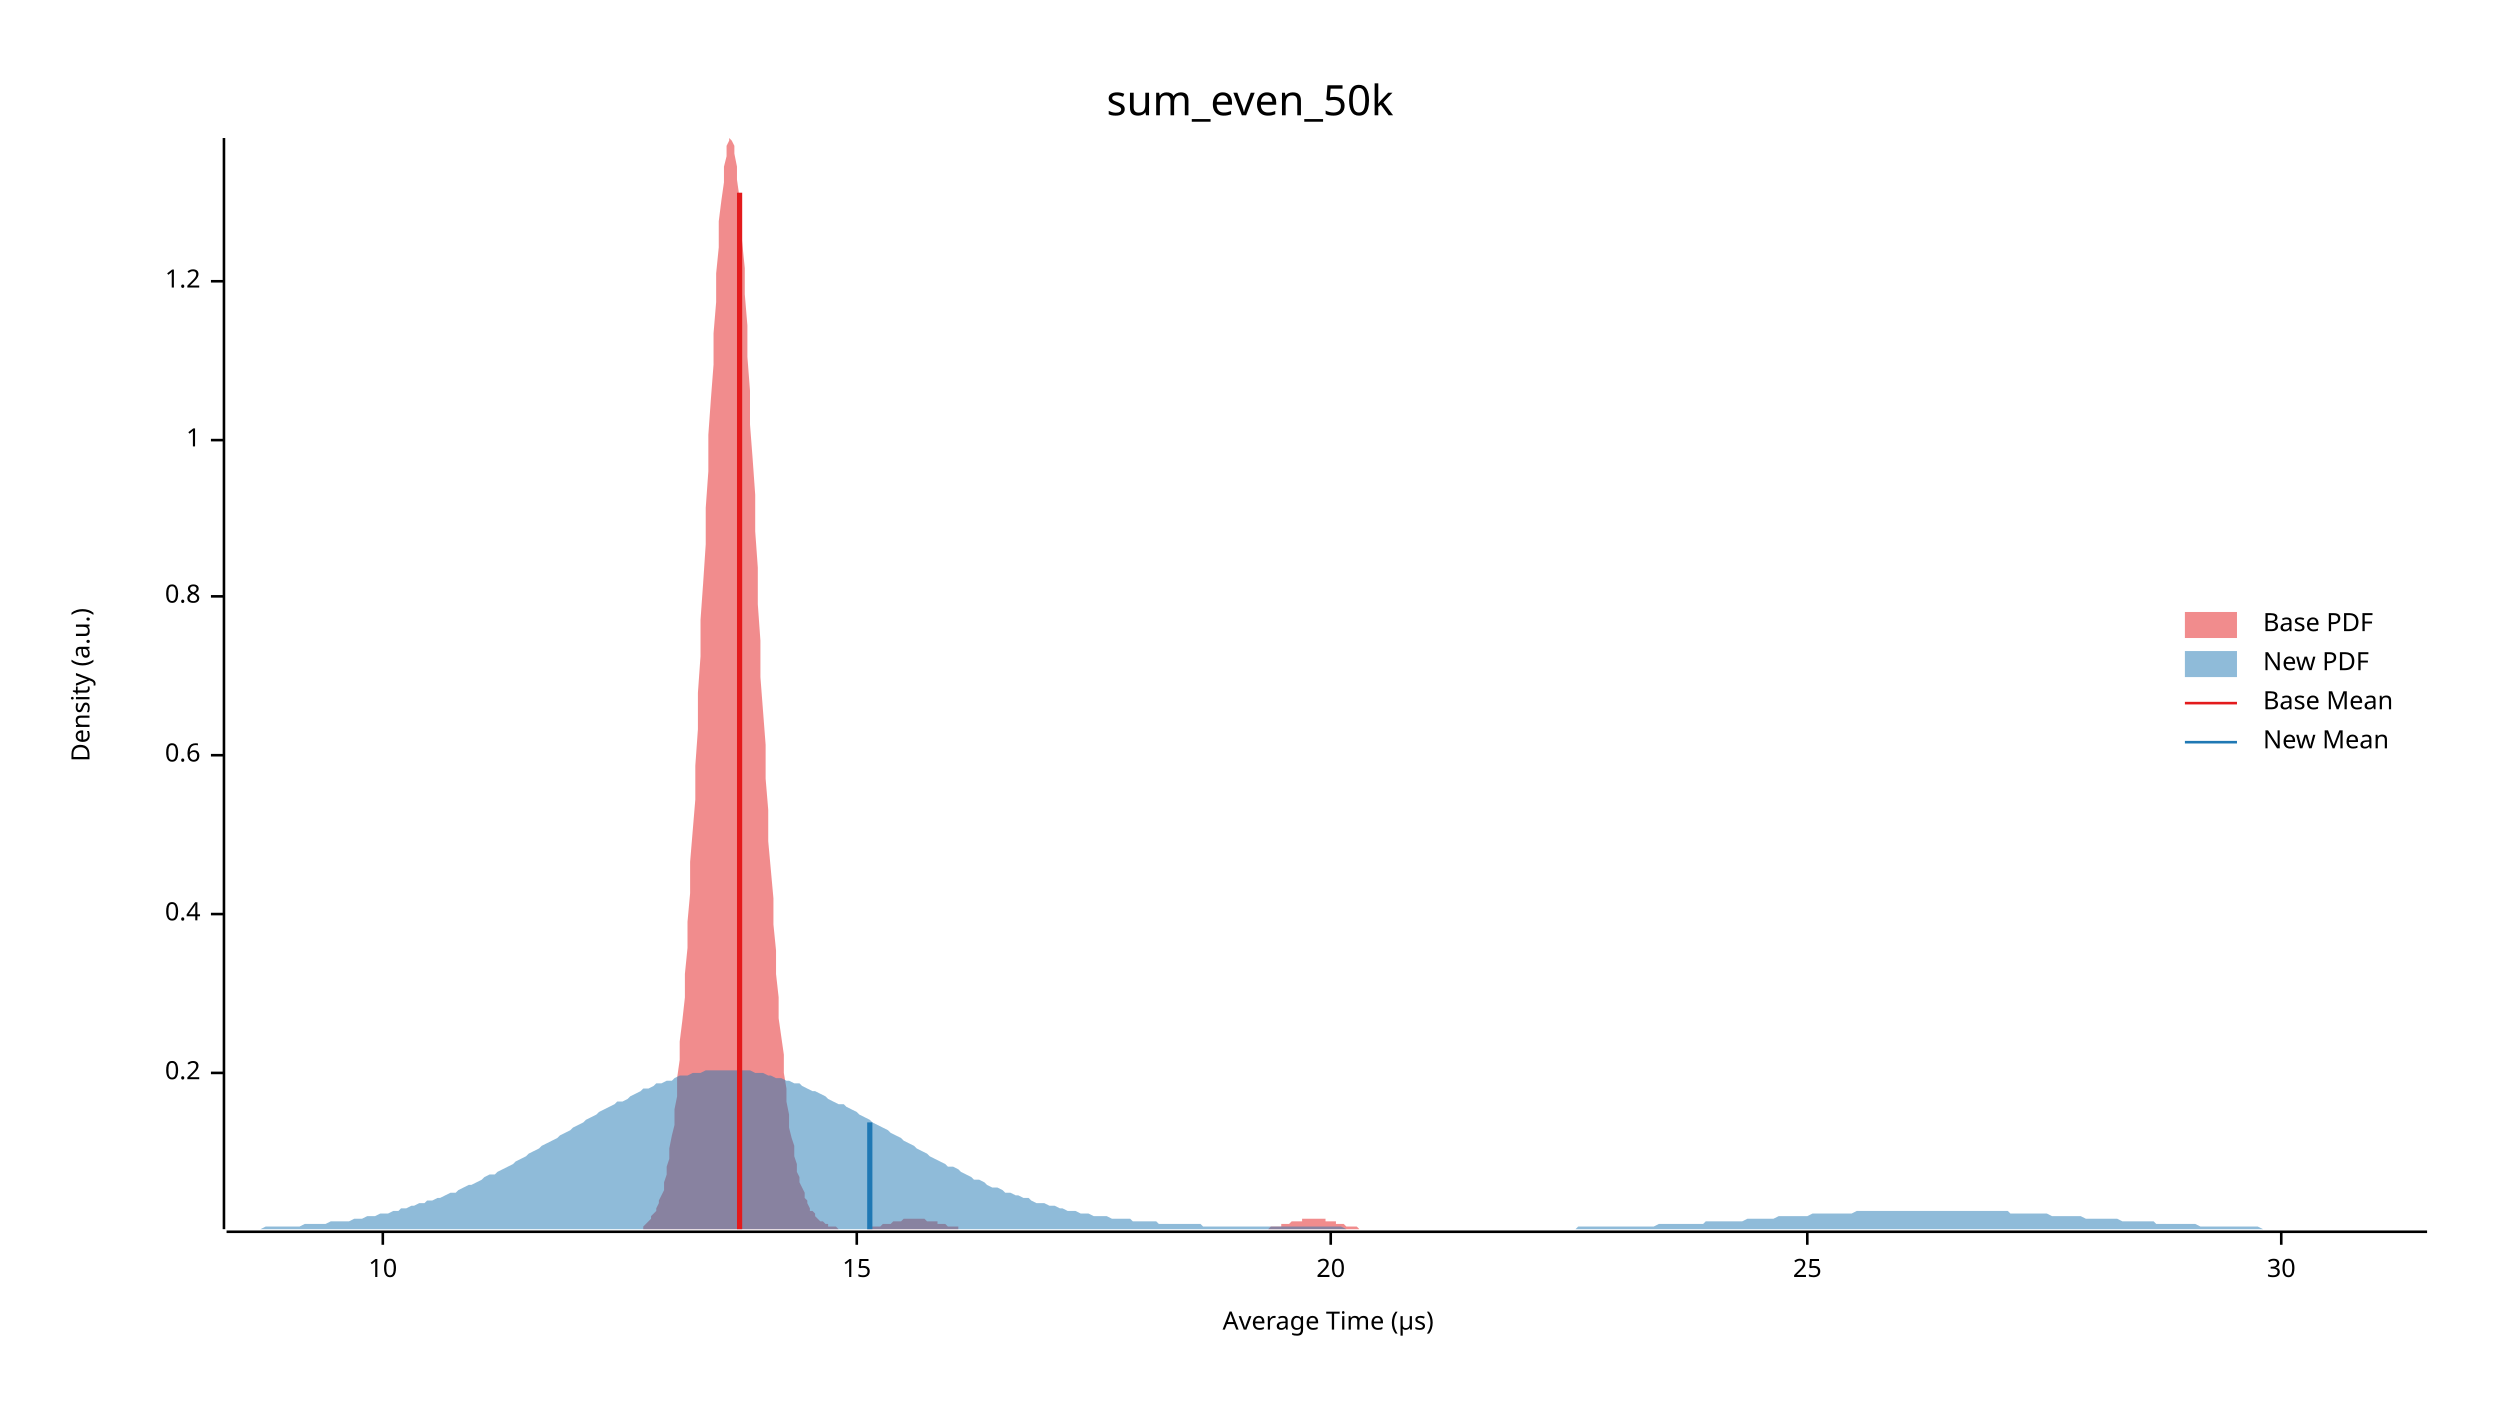
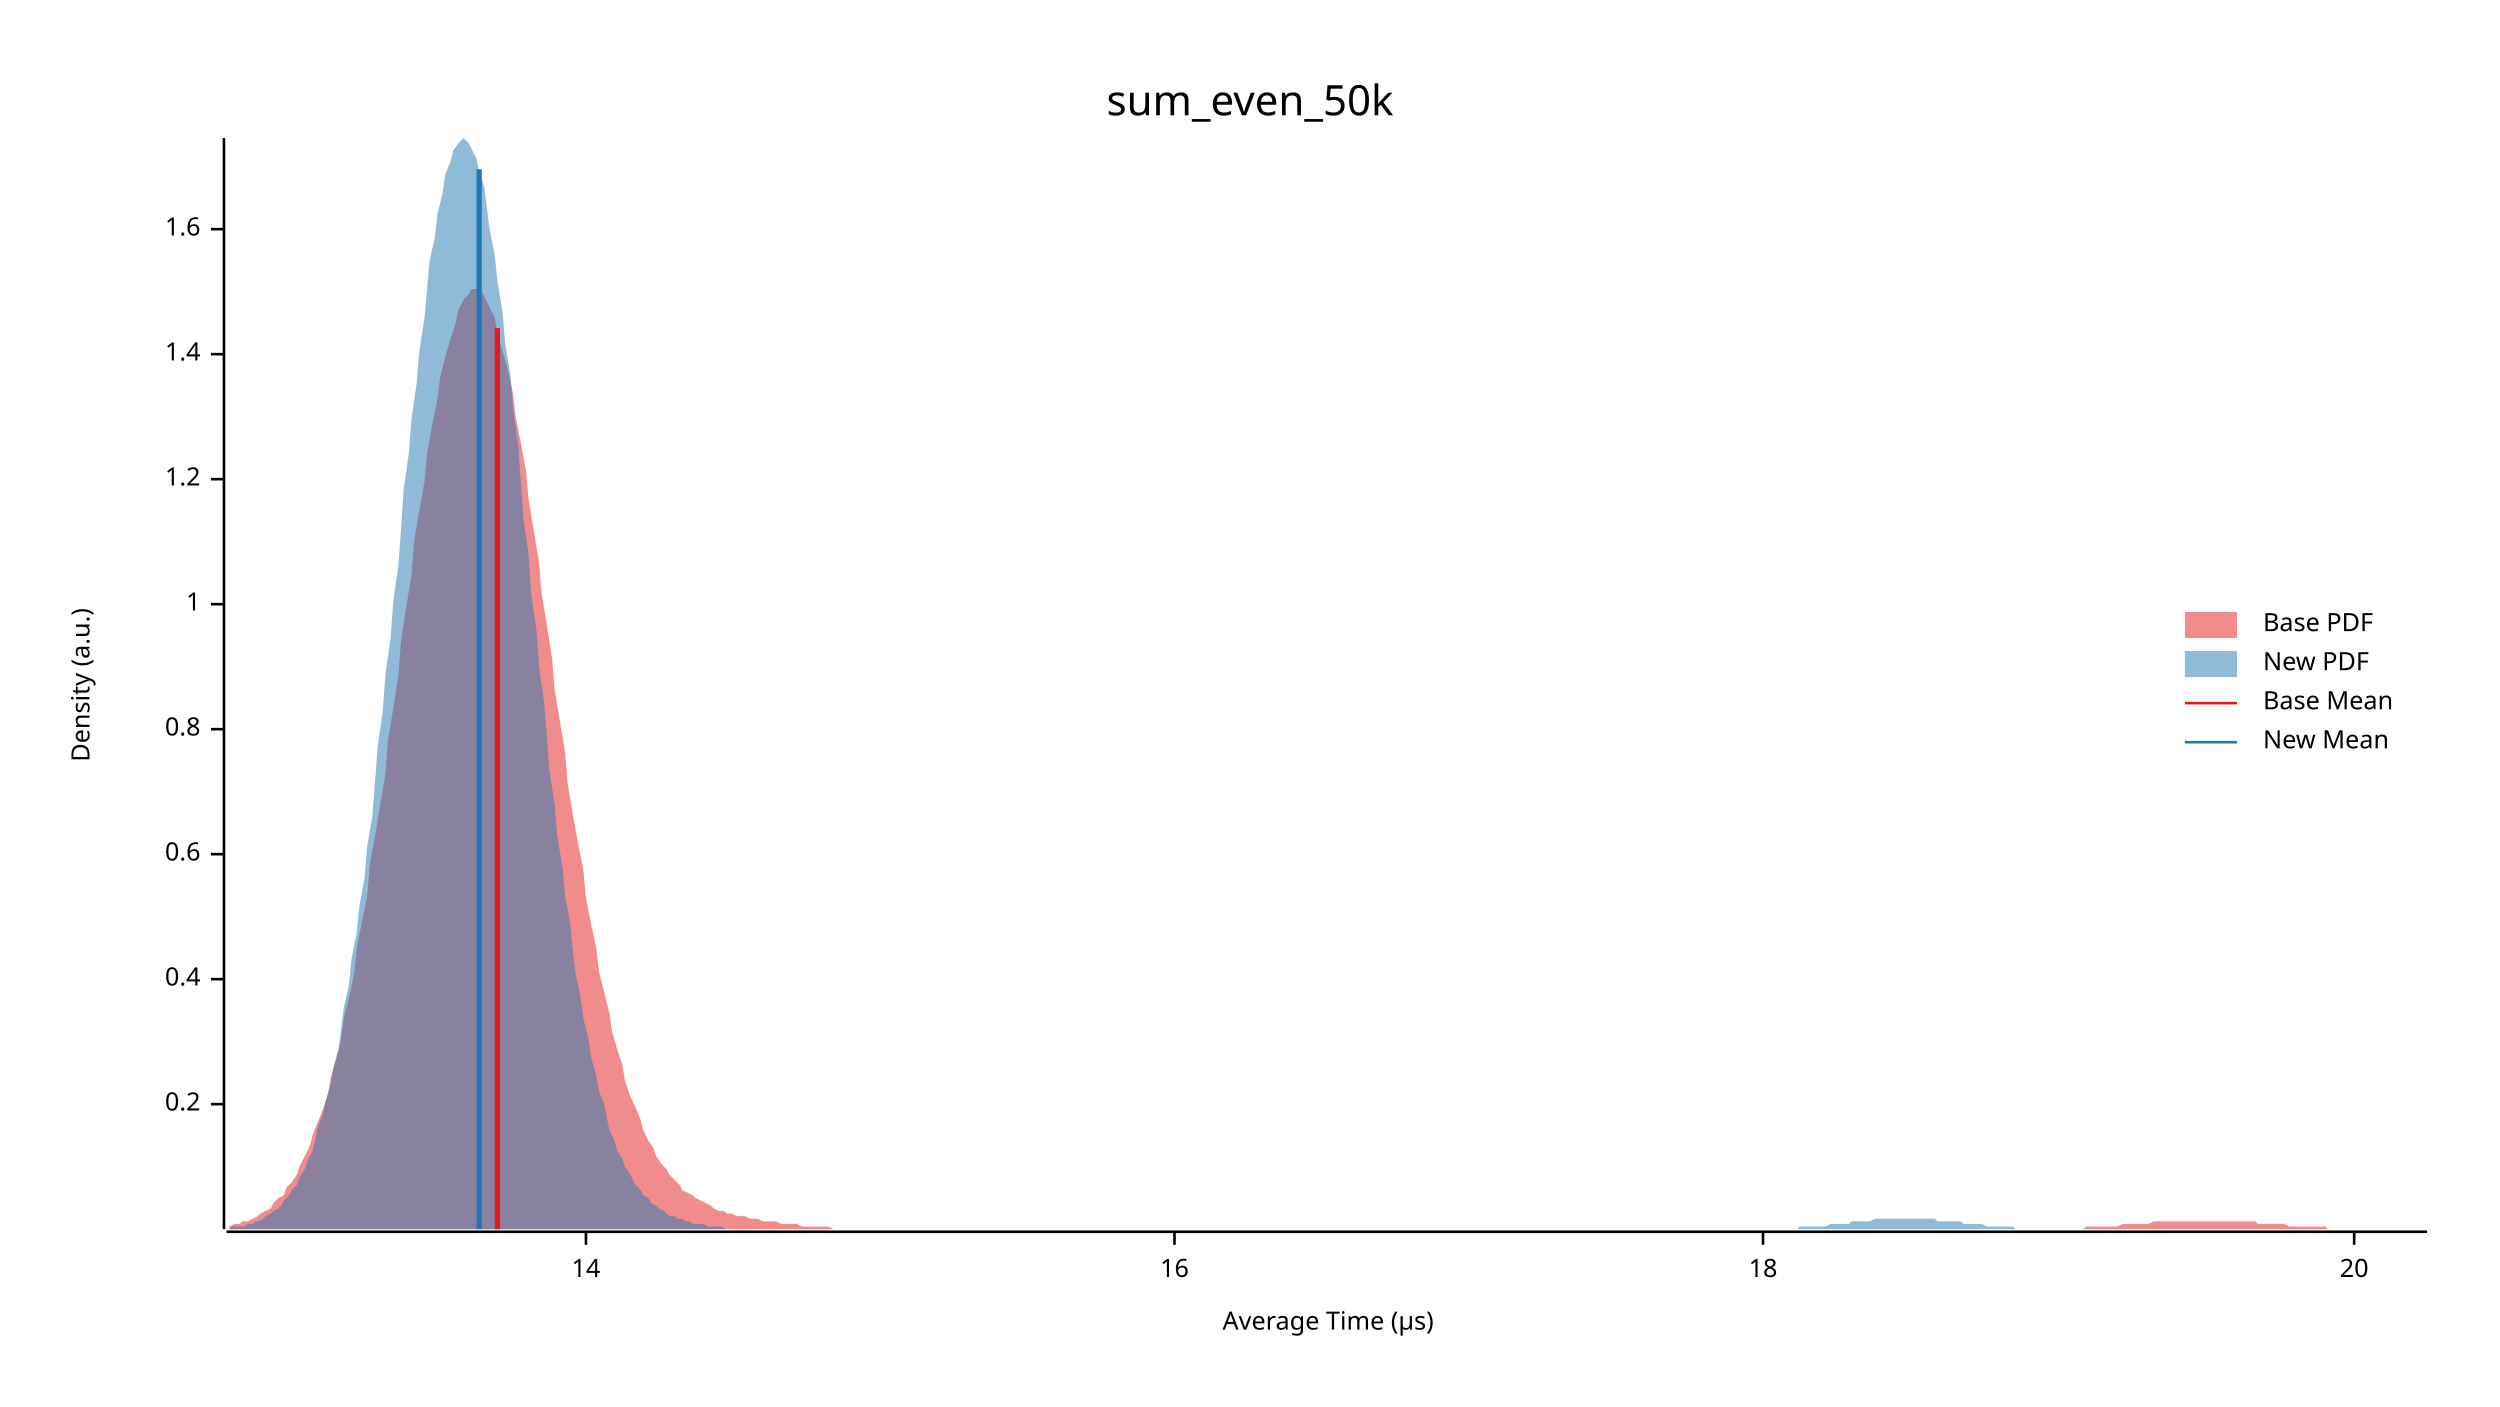
<svg xmlns="http://www.w3.org/2000/svg" width="960" height="540" viewBox="0 0 960 540">
  <text x="480" y="32" dy="0.76em" text-anchor="middle" font-family="sans-serif" font-size="16.129" opacity="1" fill="#000000">
sum_even_50k
</text>
  <text x="27" y="263" dy="0.76em" text-anchor="middle" font-family="sans-serif" font-size="9.677" opacity="1" fill="#000000" transform="rotate(270, 27, 263)">
Density (a.u.)
</text>
  <text x="510" y="513" dy="-0.5ex" text-anchor="middle" font-family="sans-serif" font-size="9.677" opacity="1" fill="#000000">
Average Time (µs)
</text>
  <polyline fill="none" opacity="1" stroke="#000000" stroke-width="1" points="86,53 86,472 " />
-   <text x="77" y="412" dy="0.5ex" text-anchor="end" font-family="sans-serif" font-size="9.677" opacity="1" fill="#000000">
+   <text x="77" y="424" dy="0.5ex" text-anchor="end" font-family="sans-serif" font-size="9.677" opacity="1" fill="#000000">
0.2
</text>
-   <polyline fill="none" opacity="1" stroke="#000000" stroke-width="1" points="81,412 86,412 " />
-   <text x="77" y="351" dy="0.5ex" text-anchor="end" font-family="sans-serif" font-size="9.677" opacity="1" fill="#000000">
+   <polyline fill="none" opacity="1" stroke="#000000" stroke-width="1" points="81,424 86,424 " />
+   <text x="77" y="376" dy="0.5ex" text-anchor="end" font-family="sans-serif" font-size="9.677" opacity="1" fill="#000000">
0.4
</text>
-   <polyline fill="none" opacity="1" stroke="#000000" stroke-width="1" points="81,351 86,351 " />
-   <text x="77" y="290" dy="0.5ex" text-anchor="end" font-family="sans-serif" font-size="9.677" opacity="1" fill="#000000">
+   <polyline fill="none" opacity="1" stroke="#000000" stroke-width="1" points="81,376 86,376 " />
+   <text x="77" y="328" dy="0.5ex" text-anchor="end" font-family="sans-serif" font-size="9.677" opacity="1" fill="#000000">
0.6
</text>
-   <polyline fill="none" opacity="1" stroke="#000000" stroke-width="1" points="81,290 86,290 " />
-   <text x="77" y="229" dy="0.5ex" text-anchor="end" font-family="sans-serif" font-size="9.677" opacity="1" fill="#000000">
+   <polyline fill="none" opacity="1" stroke="#000000" stroke-width="1" points="81,328 86,328 " />
+   <text x="77" y="280" dy="0.5ex" text-anchor="end" font-family="sans-serif" font-size="9.677" opacity="1" fill="#000000">
0.8
</text>
-   <polyline fill="none" opacity="1" stroke="#000000" stroke-width="1" points="81,229 86,229 " />
-   <text x="77" y="169" dy="0.5ex" text-anchor="end" font-family="sans-serif" font-size="9.677" opacity="1" fill="#000000">
+   <polyline fill="none" opacity="1" stroke="#000000" stroke-width="1" points="81,280 86,280 " />
+   <text x="77" y="232" dy="0.5ex" text-anchor="end" font-family="sans-serif" font-size="9.677" opacity="1" fill="#000000">
1
</text>
-   <polyline fill="none" opacity="1" stroke="#000000" stroke-width="1" points="81,169 86,169 " />
-   <text x="77" y="108" dy="0.5ex" text-anchor="end" font-family="sans-serif" font-size="9.677" opacity="1" fill="#000000">
+   <polyline fill="none" opacity="1" stroke="#000000" stroke-width="1" points="81,232 86,232 " />
+   <text x="77" y="184" dy="0.5ex" text-anchor="end" font-family="sans-serif" font-size="9.677" opacity="1" fill="#000000">
1.2
</text>
-   <polyline fill="none" opacity="1" stroke="#000000" stroke-width="1" points="81,108 86,108 " />
+   <polyline fill="none" opacity="1" stroke="#000000" stroke-width="1" points="81,184 86,184 " />
+   <text x="77" y="136" dy="0.5ex" text-anchor="end" font-family="sans-serif" font-size="9.677" opacity="1" fill="#000000">
+ 1.4
+ </text>
+   <polyline fill="none" opacity="1" stroke="#000000" stroke-width="1" points="81,136 86,136 " />
+   <text x="77" y="88" dy="0.5ex" text-anchor="end" font-family="sans-serif" font-size="9.677" opacity="1" fill="#000000">
+ 1.6
+ </text>
+   <polyline fill="none" opacity="1" stroke="#000000" stroke-width="1" points="81,88 86,88 " />
  <polyline fill="none" opacity="1" stroke="#000000" stroke-width="1" points="87,473 932,473 " />
-   <text x="147" y="483" dy="0.76em" text-anchor="middle" font-family="sans-serif" font-size="9.677" opacity="1" fill="#000000">
- 10
+   <text x="225" y="483" dy="0.76em" text-anchor="middle" font-family="sans-serif" font-size="9.677" opacity="1" fill="#000000">
+ 14
</text>
-   <polyline fill="none" opacity="1" stroke="#000000" stroke-width="1" points="147,473 147,478 " />
-   <text x="329" y="483" dy="0.76em" text-anchor="middle" font-family="sans-serif" font-size="9.677" opacity="1" fill="#000000">
- 15
+   <polyline fill="none" opacity="1" stroke="#000000" stroke-width="1" points="225,473 225,478 " />
+   <text x="451" y="483" dy="0.76em" text-anchor="middle" font-family="sans-serif" font-size="9.677" opacity="1" fill="#000000">
+ 16
</text>
-   <polyline fill="none" opacity="1" stroke="#000000" stroke-width="1" points="329,473 329,478 " />
-   <text x="511" y="483" dy="0.76em" text-anchor="middle" font-family="sans-serif" font-size="9.677" opacity="1" fill="#000000">
+   <polyline fill="none" opacity="1" stroke="#000000" stroke-width="1" points="451,473 451,478 " />
+   <text x="677" y="483" dy="0.76em" text-anchor="middle" font-family="sans-serif" font-size="9.677" opacity="1" fill="#000000">
+ 18
+ </text>
+   <polyline fill="none" opacity="1" stroke="#000000" stroke-width="1" points="677,473 677,478 " />
+   <text x="904" y="483" dy="0.76em" text-anchor="middle" font-family="sans-serif" font-size="9.677" opacity="1" fill="#000000">
20
</text>
-   <polyline fill="none" opacity="1" stroke="#000000" stroke-width="1" points="511,473 511,478 " />
-   <text x="694" y="483" dy="0.76em" text-anchor="middle" font-family="sans-serif" font-size="9.677" opacity="1" fill="#000000">
- 25
- </text>
-   <polyline fill="none" opacity="1" stroke="#000000" stroke-width="1" points="694,473 694,478 " />
-   <text x="876" y="483" dy="0.76em" text-anchor="middle" font-family="sans-serif" font-size="9.677" opacity="1" fill="#000000">
- 30
- </text>
-   <polyline fill="none" opacity="1" stroke="#000000" stroke-width="1" points="876,473 876,478 " />
-   <polygon opacity="0.5" fill="#E31A1C" points="247,471 248,470 248,470 249,469 249,469 250,468 250,467 251,466 252,465 252,464 253,462 253,461 254,459 255,457 255,454 256,451 256,448 257,445 257,441 258,436 259,432 259,426 260,421 260,414 261,407 261,400 262,392 263,383 263,374 264,364 264,354 265,343 265,331 266,319 267,307 267,294 268,280 268,266 269,252 269,238 270,224 271,209 271,195 272,181 272,167 273,153 274,140 274,128 275,116 275,105 276,95 276,85 277,77 278,70 278,64 279,60 279,56 280,54 280,53 281,54 282,56 282,59 283,64 283,69 284,76 284,84 285,93 286,103 286,113 287,125 287,137 288,150 288,163 289,176 290,190 290,204 291,218 291,232 292,246 292,260 293,273 294,286 294,299 295,311 295,323 296,334 297,345 297,355 298,365 298,374 299,383 299,391 300,398 301,405 301,412 302,418 302,423 303,428 303,433 304,437 305,440 305,444 306,447 306,450 307,452 307,454 308,456 309,458 309,460 310,461 310,462 311,464 311,465 312,465 313,466 313,467 314,468 314,468 315,469 316,469 316,469 317,470 317,470 318,470 318,471 319,471 320,471 320,471 321,471 321,471 322,472 322,472 323,472 324,472 324,472 325,472 325,472 326,472 326,472 327,472 328,472 328,472 329,472 329,472 330,472 330,472 331,472 332,472 332,472 333,472 333,472 334,471 335,471 335,471 336,471 336,471 337,471 337,471 338,471 339,470 339,470 340,470 340,470 341,470 341,470 342,470 343,469 343,469 344,469 344,469 345,469 345,469 346,469 347,468 347,468 348,468 348,468 349,468 349,468 350,468 351,468 351,468 352,468 352,468 353,468 353,468 354,468 355,468 355,468 356,469 356,469 357,469 358,469 358,469 359,469 359,469 360,469 360,470 361,470 362,470 362,470 363,470 363,470 364,471 364,471 365,471 366,471 366,471 367,471 367,471 368,471 368,472 369,472 370,472 370,472 371,472 371,472 372,472 372,472 373,472 374,472 374,472 375,472 375,472 376,472 377,472 377,472 378,472 378,472 379,472 379,472 380,472 381,472 381,472 382,472 382,472 383,472 383,472 384,472 385,472 385,472 386,472 386,472 387,472 387,472 388,472 389,472 389,472 390,472 390,472 391,472 391,472 392,472 393,472 393,472 394,472 394,472 395,472 395,472 396,472 397,472 397,472 398,472 398,472 399,472 400,472 400,472 401,472 401,472 402,472 402,472 403,472 404,472 404,472 405,472 405,472 406,472 406,472 407,472 408,472 408,472 409,472 409,472 410,472 410,472 411,472 412,472 412,472 413,472 413,472 414,472 414,472 415,472 416,472 416,472 417,472 417,472 418,472 419,472 419,472 420,472 420,472 421,472 421,472 422,472 423,472 423,472 424,472 424,472 425,472 425,472 426,472 427,472 427,472 428,472 428,472 429,472 429,472 430,472 431,472 431,472 432,472 432,472 433,472 433,472 434,472 435,472 435,472 436,472 436,472 437,472 438,472 438,472 439,472 439,472 440,472 440,472 441,472 442,472 442,472 443,472 443,472 444,472 444,472 445,472 446,472 446,472 447,472 447,472 448,472 448,472 449,472 450,472 450,472 451,472 451,472 452,472 452,472 453,472 454,472 454,472 455,472 455,472 456,472 456,472 457,472 458,472 458,472 459,472 459,472 460,472 461,472 461,472 462,472 462,472 463,472 463,472 464,472 465,472 465,472 466,472 466,472 467,472 467,472 468,472 469,472 469,472 470,472 470,472 471,472 471,472 472,472 473,472 473,472 474,472 474,472 475,472 475,472 476,472 477,472 477,472 478,472 478,472 479,472 480,472 480,472 481,472 481,472 482,472 482,472 483,472 484,472 484,472 485,472 485,472 486,472 486,472 487,472 488,471 488,471 489,471 489,471 490,471 490,471 491,471 492,471 492,470 493,470 493,470 494,470 494,470 495,470 496,469 496,469 497,469 497,469 498,469 499,469 499,469 500,469 500,468 501,468 501,468 502,468 503,468 503,468 504,468 504,468 505,468 505,468 506,468 507,468 507,468 508,468 508,468 509,468 509,469 510,469 511,469 511,469 512,469 512,469 513,469 513,470 514,470 515,470 515,470 516,470 516,470 517,471 517,471 518,471 519,471 519,471 520,471 520,471 521,471 522,472 522,472 523,472 523,472 524,472 524,472 525,472 526,472 526,472 527,472 527,472 528,472 528,472 529,472 530,472 530,472 531,472 531,472 532,472 532,472 533,472 534,472 534,472 534,472 247,472 " />
-   <polygon opacity="0.5" fill="#1F78B4" points="87,472 88,472 90,472 92,472 93,472 95,472 97,472 98,472 100,472 102,471 103,471 105,471 107,471 109,471 110,471 112,471 114,471 115,471 117,470 119,470 120,470 122,470 124,470 125,470 127,469 129,469 131,469 132,469 134,469 136,468 137,468 139,468 141,467 142,467 144,467 146,466 147,466 149,466 151,465 153,465 154,464 156,464 158,463 159,463 161,462 163,462 164,461 166,461 168,460 169,460 171,459 173,458 175,458 176,457 178,456 180,455 181,455 183,454 185,453 186,452 188,451 190,451 191,450 193,449 195,448 197,447 198,446 200,445 202,444 203,443 205,442 207,441 208,440 210,439 212,438 214,437 215,436 217,435 219,434 220,433 222,432 224,431 225,430 227,429 229,428 230,427 232,426 234,425 236,424 237,423 239,423 241,422 242,421 244,420 246,419 247,418 249,418 251,417 252,416 254,416 256,415 258,415 259,414 261,413 263,413 264,413 266,412 268,412 269,412 271,411 273,411 274,411 276,411 278,411 280,411 281,411 283,411 285,411 286,411 288,411 290,412 291,412 293,412 295,413 296,413 298,414 300,414 302,415 303,415 305,416 307,416 308,417 310,418 312,419 313,419 315,420 317,421 318,422 320,423 322,424 324,424 325,425 327,426 329,427 330,428 332,429 334,430 335,431 337,432 339,433 341,434 342,435 344,436 346,437 347,438 349,439 351,440 352,441 354,442 356,443 357,444 359,445 361,446 363,447 364,448 366,448 368,449 369,450 371,451 373,452 374,453 376,453 378,454 379,455 381,456 383,456 385,457 386,458 388,458 390,459 391,459 393,460 395,460 396,461 398,462 400,462 401,462 403,463 405,463 407,464 408,464 410,465 412,465 413,465 415,466 417,466 418,466 420,467 422,467 423,467 425,467 427,468 429,468 430,468 432,468 434,468 435,469 437,469 439,469 440,469 442,469 444,469 445,470 447,470 449,470 451,470 452,470 454,470 456,470 457,470 459,470 461,470 462,471 464,471 466,471 468,471 469,471 471,471 473,471 474,471 476,471 478,471 479,471 481,471 483,471 484,471 486,471 488,471 490,471 491,471 493,471 495,471 496,471 498,471 500,471 501,471 503,471 505,471 506,471 508,471 510,471 512,471 513,471 515,471 517,472 518,472 520,472 522,472 523,472 525,472 527,472 528,472 530,472 532,472 534,472 535,472 537,472 539,472 540,472 542,472 544,472 545,472 547,472 549,472 550,472 552,472 554,472 556,472 557,472 559,472 561,472 562,472 564,472 566,472 567,472 569,472 571,472 573,472 574,472 576,472 578,472 579,472 581,472 583,472 584,472 586,472 588,472 589,472 591,472 593,472 595,472 596,472 598,472 600,472 601,472 603,472 605,472 606,471 608,471 610,471 611,471 613,471 615,471 617,471 618,471 620,471 622,471 623,471 625,471 627,471 628,471 630,471 632,471 633,471 635,471 637,470 639,470 640,470 642,470 644,470 645,470 647,470 649,470 650,470 652,470 654,470 655,469 657,469 659,469 661,469 662,469 664,469 666,469 667,469 669,469 671,468 672,468 674,468 676,468 677,468 679,468 681,468 683,467 684,467 686,467 688,467 689,467 691,467 693,467 694,467 696,466 698,466 700,466 701,466 703,466 705,466 706,466 708,466 710,466 711,466 713,465 715,465 716,465 718,465 720,465 722,465 723,465 725,465 727,465 728,465 730,465 732,465 733,465 735,465 737,465 738,465 740,465 742,465 744,465 745,465 747,465 749,465 750,465 752,465 754,465 755,465 757,465 759,465 760,465 762,465 764,465 766,465 767,465 769,465 771,465 772,466 774,466 776,466 777,466 779,466 781,466 782,466 784,466 786,466 788,467 789,467 791,467 793,467 794,467 796,467 798,467 799,467 801,468 803,468 804,468 806,468 808,468 810,468 811,468 813,468 815,469 816,469 818,469 820,469 821,469 823,469 825,469 827,469 828,470 830,470 832,470 833,470 835,470 837,470 838,470 840,470 842,470 843,470 845,471 847,471 849,471 850,471 852,471 854,471 855,471 857,471 859,471 860,471 862,471 864,471 865,471 867,471 869,472 871,472 872,472 874,472 876,472 877,472 879,472 881,472 882,472 884,472 886,472 887,472 889,472 891,472 893,472 894,472 896,472 898,472 899,472 901,472 903,472 904,472 906,472 908,472 909,472 911,472 913,472 915,472 916,472 918,472 920,472 921,472 923,472 925,472 926,472 928,472 930,472 932,472 932,472 87,472 " />
-   <polyline fill="none" opacity="1" stroke="#E31A1C" stroke-width="2" points="284,472 284,74 " />
-   <polyline fill="none" opacity="1" stroke="#1F78B4" stroke-width="2" points="334,472 334,431 " />
+   <polyline fill="none" opacity="1" stroke="#000000" stroke-width="1" points="904,473 904,478 " />
+   <polygon opacity="0.5" fill="#E31A1C" points="88,471 90,470 92,470 93,469 95,469 97,468 99,467 100,466 102,465 104,464 105,462 107,460 109,459 110,456 112,454 114,451 115,448 117,444 119,440 120,436 122,431 124,426 126,420 127,414 129,407 131,399 132,391 134,383 136,374 137,364 139,354 141,344 142,332 144,321 146,309 148,297 149,284 151,272 153,259 154,246 156,233 158,221 159,208 161,196 163,185 164,174 166,163 168,153 169,145 171,137 173,130 175,124 176,119 178,115 180,113 181,111 183,111 185,112 186,114 188,118 190,122 191,128 193,135 195,142 197,151 198,160 200,170 202,181 203,192 205,204 207,216 208,228 210,240 212,253 213,265 215,277 217,289 218,301 220,313 222,324 224,334 225,345 227,355 229,364 230,373 232,381 234,389 235,396 237,403 239,409 240,415 242,421 244,425 246,430 247,434 249,438 251,441 252,444 254,447 256,449 257,451 259,453 261,455 262,457 264,458 266,459 267,460 269,461 271,462 273,463 274,464 276,465 278,465 279,466 281,466 283,467 284,467 286,467 288,468 289,468 291,468 293,469 295,469 296,469 298,469 300,470 301,470 303,470 305,470 306,470 308,471 310,471 311,471 313,471 315,471 316,471 318,471 320,472 322,472 323,472 325,472 327,472 328,472 330,472 332,472 333,472 335,472 337,472 338,472 340,472 342,472 344,472 345,472 347,472 349,472 350,472 352,472 354,472 355,472 357,472 359,472 360,472 362,472 364,472 365,472 367,472 369,472 371,472 372,472 374,472 376,472 377,472 379,472 381,472 382,472 384,472 386,472 387,472 389,472 391,472 393,472 394,472 396,472 398,472 399,472 401,472 403,472 404,472 406,472 408,472 409,472 411,472 413,472 414,472 416,472 418,472 420,472 421,472 423,472 425,472 426,472 428,472 430,472 431,472 433,472 435,472 436,472 438,472 440,472 442,472 443,472 445,472 447,472 448,472 450,472 452,472 453,472 455,472 457,472 458,472 460,472 462,472 463,472 465,472 467,472 469,472 470,472 472,472 474,472 475,472 477,472 479,472 480,472 482,472 484,472 485,472 487,472 489,472 491,472 492,472 494,472 496,472 497,472 499,472 501,472 502,472 504,472 506,472 507,472 509,472 511,472 512,472 514,472 516,472 518,472 519,472 521,472 523,472 524,472 526,472 528,472 529,472 531,472 533,472 534,472 536,472 538,472 540,472 541,472 543,472 545,472 546,472 548,472 550,472 551,472 553,472 555,472 556,472 558,472 560,472 561,472 563,472 565,472 567,472 568,472 570,472 572,472 573,472 575,472 577,472 578,472 580,472 582,472 583,472 585,472 587,472 589,472 590,472 592,472 594,472 595,472 597,472 599,472 600,472 602,472 604,472 605,472 607,472 609,472 610,472 612,472 614,472 616,472 617,472 619,472 621,472 622,472 624,472 626,472 627,472 629,472 631,472 632,472 634,472 636,472 638,472 639,472 641,472 643,472 644,472 646,472 648,472 649,472 651,472 653,472 654,472 656,472 658,472 659,472 661,472 663,472 665,472 666,472 668,472 670,472 671,472 673,472 675,472 676,472 678,472 680,472 681,472 683,472 685,472 687,472 688,472 690,472 692,472 693,472 695,472 697,472 698,472 700,472 702,472 703,472 705,472 707,472 708,472 710,472 712,472 714,472 715,472 717,472 719,472 720,472 722,472 724,472 725,472 727,472 729,472 730,472 732,472 734,472 736,472 737,472 739,472 741,472 742,472 744,472 746,472 747,472 749,472 751,472 752,472 754,472 756,472 757,472 759,472 761,472 763,472 764,472 766,472 768,472 769,472 771,472 773,472 774,472 776,472 778,472 779,472 781,472 783,472 785,472 786,472 788,472 790,472 791,472 793,472 795,472 796,472 798,472 800,472 801,471 803,471 805,471 806,471 808,471 810,471 812,471 813,471 815,470 817,470 818,470 820,470 822,470 823,470 825,470 827,469 828,469 830,469 832,469 834,469 835,469 837,469 839,469 840,469 842,469 844,469 845,469 847,469 849,469 850,469 852,469 854,469 855,469 857,469 859,469 861,469 862,469 864,469 866,469 867,470 869,470 871,470 872,470 874,470 876,470 877,470 879,471 881,471 883,471 884,471 886,471 888,471 889,471 891,471 893,471 894,472 896,472 898,472 899,472 901,472 903,472 904,472 906,472 908,472 910,472 911,472 913,472 915,472 916,472 918,472 920,472 921,472 923,472 925,472 926,472 928,472 930,472 932,472 932,472 88,472 " />
+   <polygon opacity="0.5" fill="#1F78B4" points="87,472 88,472 89,471 91,471 92,471 94,471 95,470 97,470 98,469 99,469 101,468 102,467 104,466 105,465 107,464 108,463 109,461 111,459 112,457 114,455 115,452 117,449 118,446 120,442 121,438 122,433 124,428 125,423 127,416 128,410 130,403 131,395 132,387 134,378 135,368 137,358 138,348 140,337 141,325 143,313 144,300 145,287 147,273 148,259 150,245 151,231 153,217 154,203 155,188 157,174 158,161 160,147 161,135 163,122 164,111 165,100 167,91 168,82 170,74 171,67 173,62 174,58 176,55 177,54 178,53 180,55 181,57 183,61 184,66 186,72 187,80 188,88 190,98 191,108 193,120 194,132 196,144 197,157 199,171 200,185 201,199 203,213 204,228 206,242 207,256 209,270 210,283 211,296 213,309 214,321 216,333 217,344 219,355 220,365 221,374 223,383 224,391 226,399 227,406 229,413 230,419 232,424 233,429 234,434 236,438 237,442 239,445 240,448 242,451 243,453 244,455 246,457 247,459 249,460 250,462 252,463 253,464 255,465 256,466 257,467 259,467 260,468 262,468 263,469 265,469 266,470 267,470 269,470 270,470 272,471 273,471 275,471 276,471 277,471 279,472 280,472 282,472 283,472 285,472 286,472 288,472 289,472 290,472 292,472 293,472 295,472 296,472 298,472 299,472 300,472 302,472 303,472 305,472 306,472 308,472 309,472 311,472 312,472 313,472 315,472 316,472 318,472 319,472 321,472 322,472 323,472 325,472 326,472 328,472 329,472 331,472 332,472 333,472 335,472 336,472 338,472 339,472 341,472 342,472 344,472 345,472 346,472 348,472 349,472 351,472 352,472 354,472 355,472 356,472 358,472 359,472 361,472 362,472 364,472 365,472 367,472 368,472 369,472 371,472 372,472 374,472 375,472 377,472 378,472 379,472 381,472 382,472 384,472 385,472 387,472 388,472 390,472 391,472 392,472 394,472 395,472 397,472 398,472 400,472 401,472 402,472 404,472 405,472 407,472 408,472 410,472 411,472 412,472 414,472 415,472 417,472 418,472 420,472 421,472 423,472 424,472 425,472 427,472 428,472 430,472 431,472 433,472 434,472 435,472 437,472 438,472 440,472 441,472 443,472 444,472 446,472 447,472 448,472 450,472 451,472 453,472 454,472 456,472 457,472 458,472 460,472 461,472 463,472 464,472 466,472 467,472 468,472 470,472 471,472 473,472 474,472 476,472 477,472 479,472 480,472 481,472 483,472 484,472 486,472 487,472 489,472 490,472 491,472 493,472 494,472 496,472 497,472 499,472 500,472 502,472 503,472 504,472 506,472 507,472 509,472 510,472 512,472 513,472 514,472 516,472 517,472 519,472 520,472 522,472 523,472 524,472 526,472 527,472 529,472 530,472 532,472 533,472 535,472 536,472 537,472 539,472 540,472 542,472 543,472 545,472 546,472 547,472 549,472 550,472 552,472 553,472 555,472 556,472 558,472 559,472 560,472 562,472 563,472 565,472 566,472 568,472 569,472 570,472 572,472 573,472 575,472 576,472 578,472 579,472 580,472 582,472 583,472 585,472 586,472 588,472 589,472 591,472 592,472 593,472 595,472 596,472 598,472 599,472 601,472 602,472 603,472 605,472 606,472 608,472 609,472 611,472 612,472 614,472 615,472 616,472 618,472 619,472 621,472 622,472 624,472 625,472 626,472 628,472 629,472 631,472 632,472 634,472 635,472 637,472 638,472 639,472 641,472 642,472 644,472 645,472 647,472 648,472 649,472 651,472 652,472 654,472 655,472 657,472 658,472 659,472 661,472 662,472 664,472 665,472 667,472 668,472 670,472 671,472 672,472 674,472 675,472 677,472 678,472 680,472 681,472 682,472 684,472 685,472 687,472 688,472 690,472 691,471 693,471 694,471 695,471 697,471 698,471 700,471 701,471 703,470 704,470 705,470 707,470 708,470 710,470 711,469 713,469 714,469 715,469 717,469 718,469 720,468 721,468 723,468 724,468 726,468 727,468 728,468 730,468 731,468 733,468 734,468 736,468 737,468 738,468 740,468 741,468 743,468 744,469 746,469 747,469 749,469 750,469 751,469 753,469 754,470 756,470 757,470 759,470 760,470 761,470 763,471 764,471 766,471 767,471 769,471 770,471 771,471 773,471 774,472 776,472 777,472 779,472 780,472 782,472 783,472 784,472 786,472 787,472 789,472 790,472 792,472 793,472 794,472 796,472 797,472 799,472 800,472 802,472 803,472 803,472 87,472 " />
+   <polyline fill="none" opacity="1" stroke="#E31A1C" stroke-width="2" points="191,472 191,126 " />
+   <polyline fill="none" opacity="1" stroke="#1F78B4" stroke-width="2" points="184,472 184,65 " />
  <text x="869" y="235" dy="0.76em" text-anchor="start" font-family="sans-serif" font-size="9.677" opacity="1" fill="#000000">
Base PDF
</text>
  <text x="869" y="250" dy="0.76em" text-anchor="start" font-family="sans-serif" font-size="9.677" opacity="1" fill="#000000">
New PDF
</text>
  <text x="869" y="265" dy="0.76em" text-anchor="start" font-family="sans-serif" font-size="9.677" opacity="1" fill="#000000">
Base Mean
</text>
  <text x="869" y="280" dy="0.76em" text-anchor="start" font-family="sans-serif" font-size="9.677" opacity="1" fill="#000000">
New Mean
</text>
  <rect x="839" y="235" width="20" height="10" opacity="0.5" fill="#E31A1C" stroke="none" />
  <rect x="839" y="250" width="20" height="10" opacity="0.5" fill="#1F78B4" stroke="none" />
  <polyline fill="none" opacity="1" stroke="#E31A1C" stroke-width="1" points="839,270 859,270 " />
  <polyline fill="none" opacity="1" stroke="#1F78B4" stroke-width="1" points="839,285 859,285 " />
</svg>
